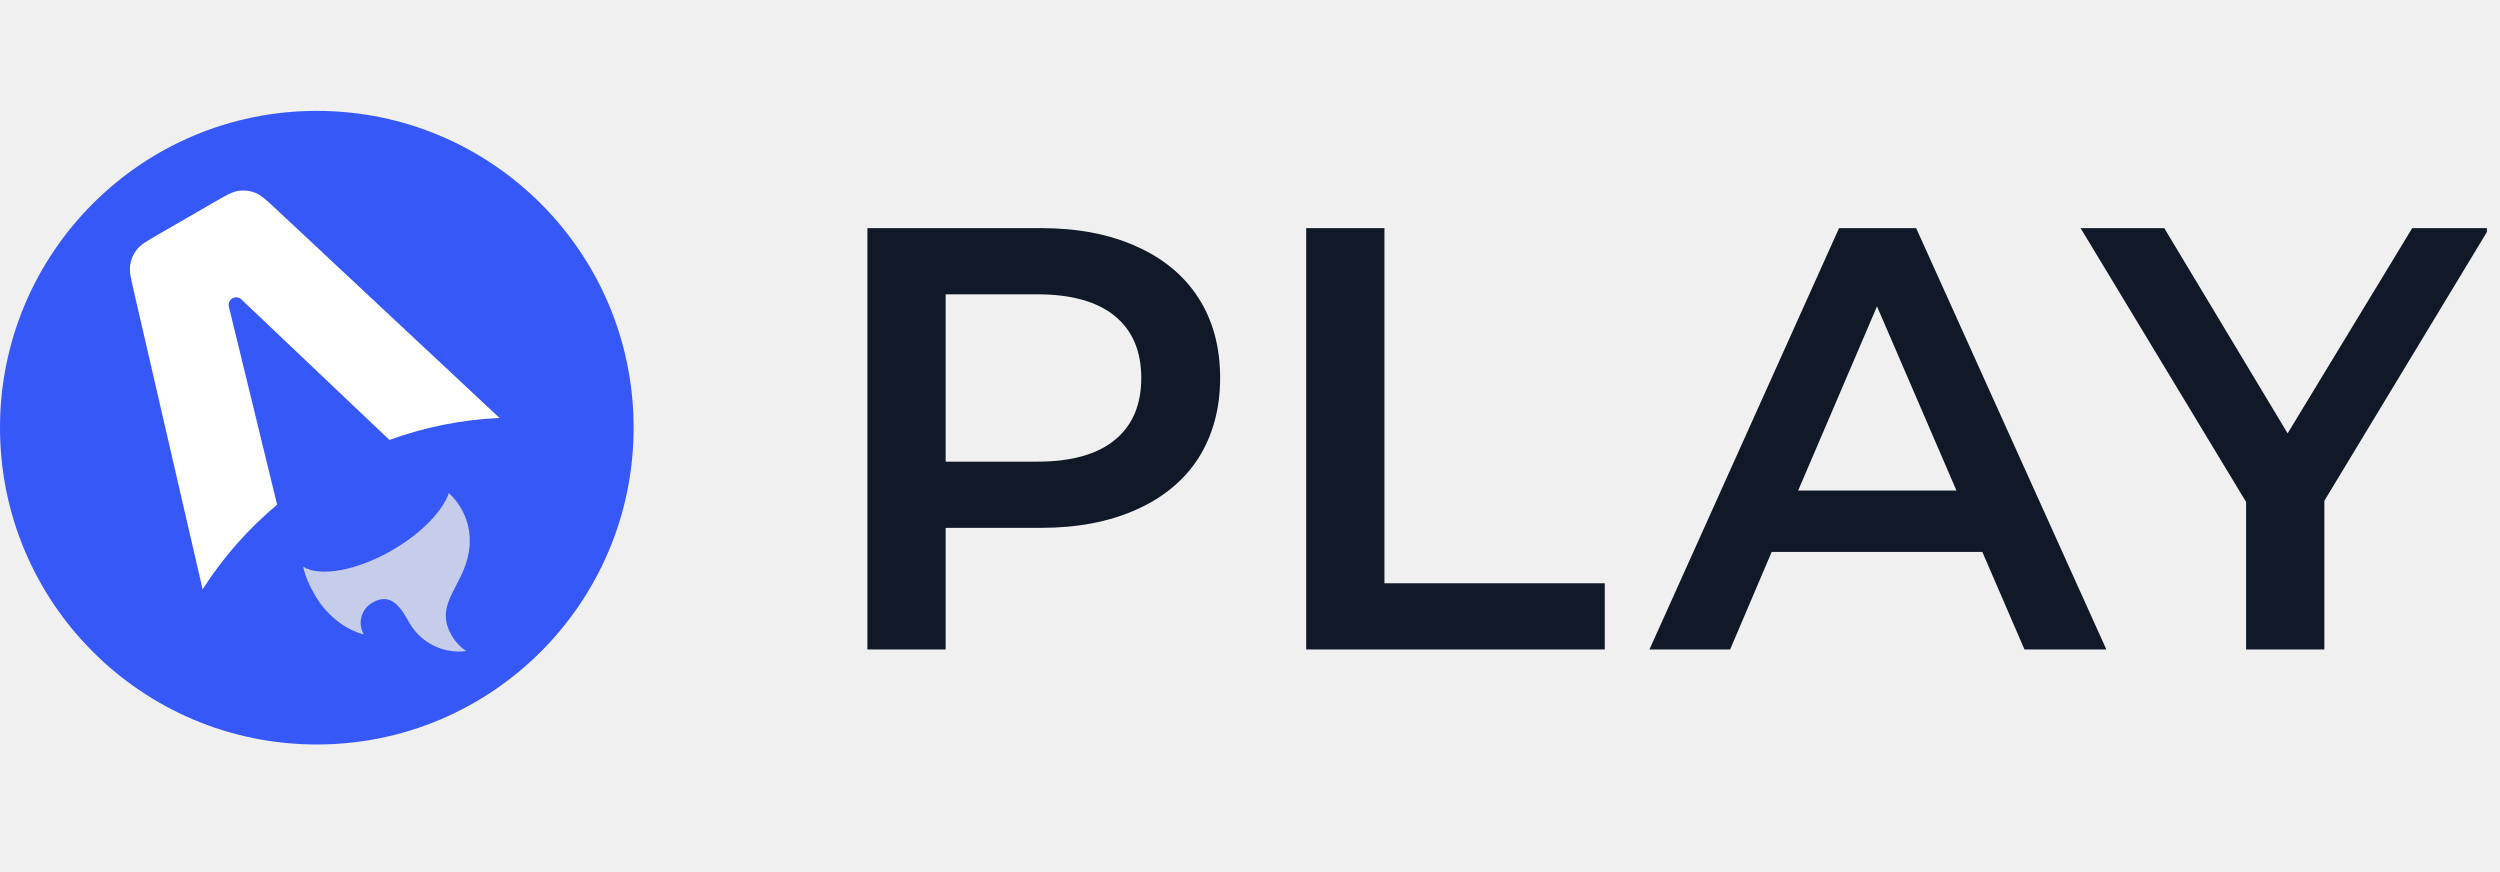
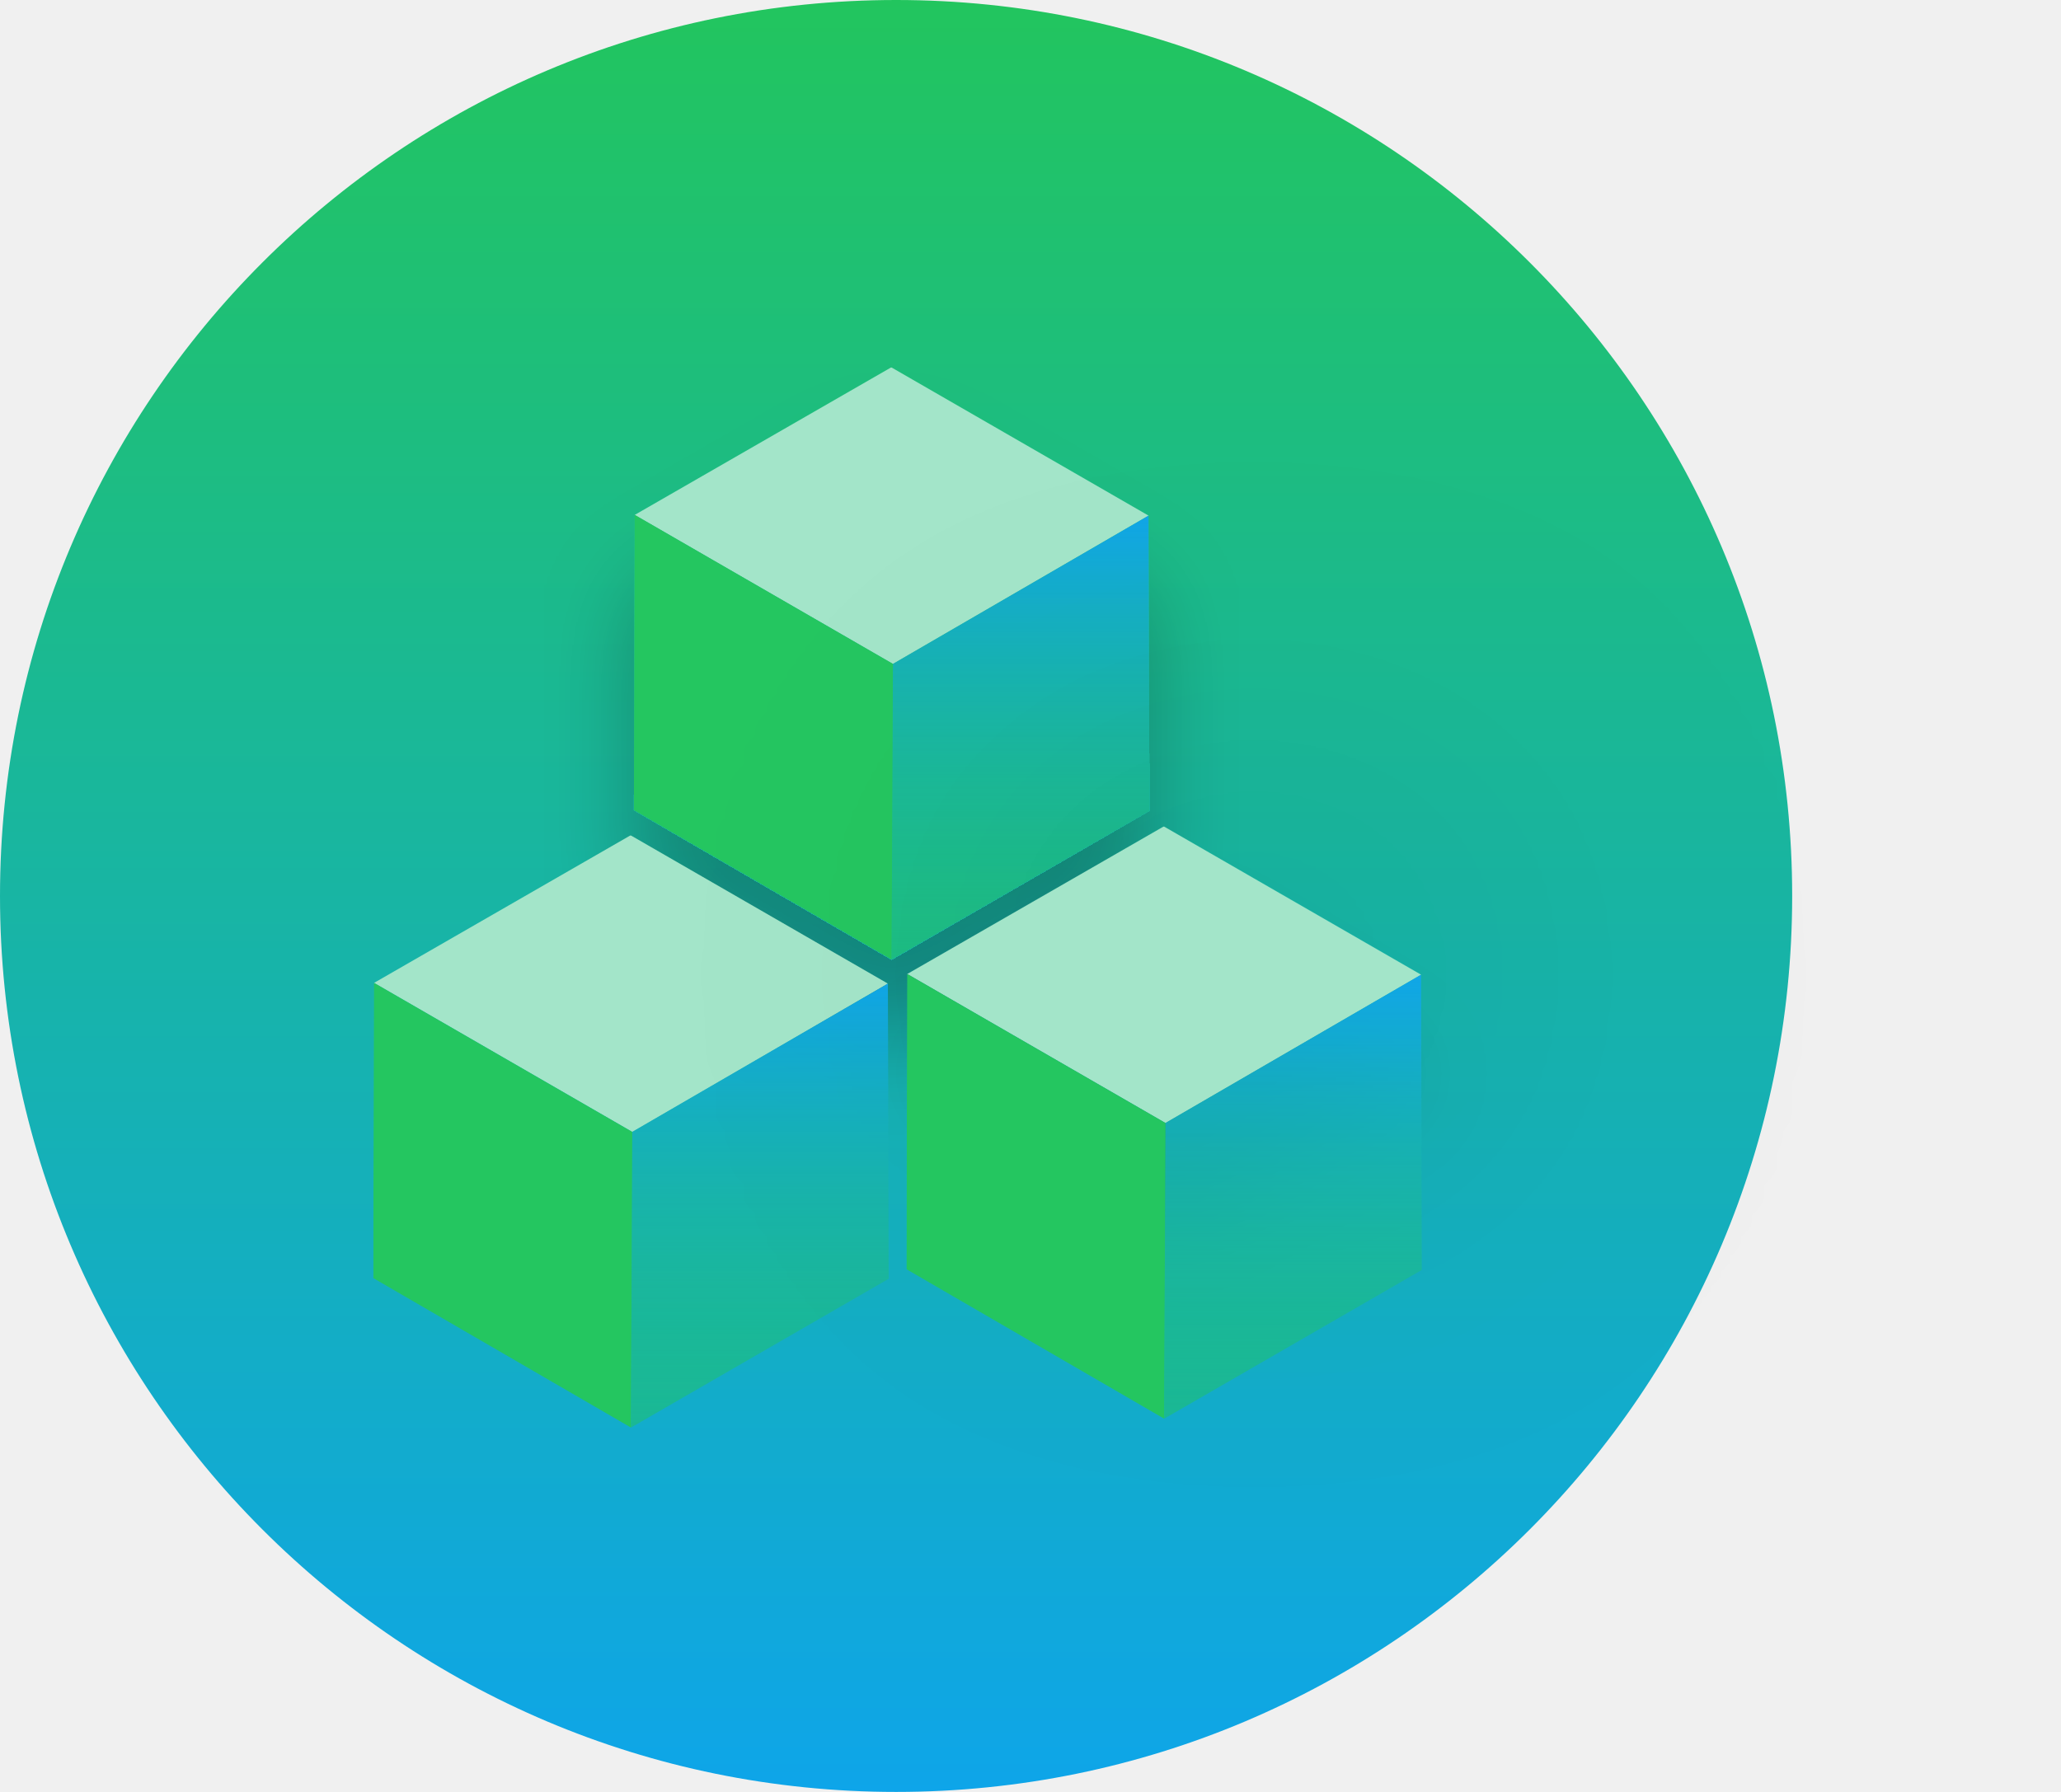
- <svg xmlns="http://www.w3.org/2000/svg" width="132" height="46" viewBox="0 0 132 46" fill="none">
-   <g clip-path="url(#clip0_304_59)">
-     <mask id="mask0_304_59" style="mask-type:luminance" maskUnits="userSpaceOnUse" x="0" y="0" width="132" height="46">
-       <path d="M131.309 0H0V46H131.309V0Z" fill="white" />
+ <svg xmlns="http://www.w3.org/2000/svg" width="92" height="80" viewBox="0 0 92 80" fill="none">
+   <circle cx="40" cy="40" r="40" fill="url(#paint0_linear_2203_3497)" />
+   <g filter="url(#filter0_d_2203_3497)">
+     <mask id="mask0_2203_3497" style="mask-type:luminance" maskUnits="userSpaceOnUse" x="28" y="16" width="24" height="14">
+       <path d="M28.297 16.397H51.306V29.776H28.297V16.397Z" fill="white" />
    </mask>
-     <g mask="url(#mask0_304_59)">
-       <path d="M54.952 12.044C56.88 12.044 58.554 12.362 59.973 12.997C61.414 13.633 62.516 14.544 63.279 15.731C64.041 16.917 64.423 18.326 64.423 19.958C64.423 21.568 64.041 22.977 63.279 24.185C62.516 25.371 61.414 26.282 59.973 26.918C58.554 27.553 56.88 27.871 54.952 27.871H49.93V34.291H45.799V12.044H54.952ZM54.761 24.375C56.562 24.375 57.929 23.994 58.861 23.231C59.793 22.468 60.259 21.377 60.259 19.958C60.259 18.538 59.793 17.447 58.861 16.684C57.929 15.921 56.562 15.54 54.761 15.54H49.93V24.375H54.761ZM68.967 12.044H73.099V30.795H84.731V34.291H68.967V12.044ZM104.668 29.143H93.544L91.351 34.291H87.092L97.103 12.044H101.172L111.215 34.291H106.892L104.668 29.143ZM103.301 25.901L99.106 16.176L94.942 25.901H103.301ZM122.726 26.441V34.291H118.594V26.505L109.854 12.044H114.272L120.787 22.881L127.366 12.044H131.434L122.726 26.441Z" fill="#111928" />
-       <path d="M16.727 39.309C25.965 39.309 33.455 31.82 33.455 22.582C33.455 13.344 25.965 5.854 16.727 5.854C7.489 5.854 0 13.344 0 22.582C0 31.82 7.489 39.309 16.727 39.309Z" fill="#3758F9" />
+     <g mask="url(#mask0_2203_3497)">
+       <path d="M39.785 16.399L28.333 22.988L39.859 29.641L51.27 23.02L39.785 16.399Z" fill="#A3E5C9" />
    </g>
-     <path d="M13.469 10.175C13.782 10.297 14.052 10.549 14.592 11.053L26.375 22.068C24.389 22.157 22.428 22.549 20.561 23.229L12.744 15.808C12.682 15.748 12.602 15.711 12.517 15.701C12.431 15.691 12.345 15.709 12.271 15.752C12.196 15.795 12.138 15.861 12.104 15.94C12.07 16.019 12.063 16.107 12.084 16.191L14.631 26.646C13.1 27.927 11.773 29.434 10.698 31.116L7.07 15.391C6.904 14.673 6.822 14.314 6.874 13.982C6.919 13.689 7.039 13.413 7.222 13.18C7.43 12.915 7.749 12.731 8.388 12.362L11.307 10.677C11.947 10.308 12.266 10.123 12.599 10.076C12.893 10.034 13.192 10.069 13.469 10.175Z" fill="white" />
-     <path d="M23.699 26.038C23.359 26.999 22.247 28.163 20.705 29.053C18.812 30.145 16.886 30.472 16.008 29.923C16.12 30.464 16.386 31.003 16.578 31.335C16.578 31.335 17.42 33.022 19.208 33.501C19.045 33.219 19.001 32.883 19.085 32.567C19.17 32.252 19.376 31.983 19.659 31.82C20.668 31.237 21.175 32.118 21.586 32.833L21.623 32.897C22.249 33.981 23.448 34.528 24.617 34.376C24.299 34.161 24.035 33.877 23.844 33.544C23.247 32.51 23.632 31.775 24.079 30.92C24.434 30.24 24.83 29.484 24.802 28.443C24.786 27.882 24.631 27.333 24.349 26.848C24.171 26.538 23.95 26.267 23.699 26.038Z" fill="#C6CDEB" />
+     <mask id="mask1_2203_3497" style="mask-type:luminance" maskUnits="userSpaceOnUse" x="39" y="22" width="13" height="21">
+       <path d="M39.714 22.9H51.306V42.843H39.714V22.9Z" fill="white" />
+     </mask>
+     <g mask="url(#mask1_2203_3497)">
+       <path d="M51.27 23.02L39.859 29.641L39.802 42.841L51.307 36.198L51.27 23.02Z" fill="url(#paint1_linear_2203_3497)" />
+     </g>
+     <mask id="mask2_2203_3497" style="mask-type:luminance" maskUnits="userSpaceOnUse" x="28" y="22" width="12" height="21">
+       <path d="M28.297 22.9H39.89V42.843H28.297V22.9Z" fill="white" />
+     </mask>
+     <g mask="url(#mask2_2203_3497)">
+       <path d="M28.333 22.988L28.296 36.167L39.801 42.841L39.859 29.641L28.333 22.988Z" fill="#24C660" />
+     </g>
+   </g>
+   <g filter="url(#filter1_d_2203_3497)">
+     <mask id="mask3_2203_3497" style="mask-type:luminance" maskUnits="userSpaceOnUse" x="16" y="37" width="24" height="14">
+       <path d="M16.661 37.289H39.669V50.669H16.661V37.289Z" fill="white" />
+     </mask>
+     <g mask="url(#mask3_2203_3497)">
+       <path d="M28.149 37.291L16.697 43.881L28.223 50.534L39.634 43.913L28.149 37.291Z" fill="#A3E5C9" />
+     </g>
+   </g>
+   <mask id="mask4_2203_3497" style="mask-type:luminance" maskUnits="userSpaceOnUse" x="28" y="43" width="12" height="21">
+     <path d="M28.077 43.793H39.669V63.736H28.077V43.793Z" fill="white" />
+   </mask>
+   <g mask="url(#mask4_2203_3497)">
+     <path d="M39.634 43.913L28.223 50.534L28.165 63.733L39.671 57.09L39.634 43.913Z" fill="url(#paint2_linear_2203_3497)" />
+   </g>
+   <mask id="mask5_2203_3497" style="mask-type:luminance" maskUnits="userSpaceOnUse" x="16" y="43" width="13" height="21">
+     <path d="M16.661 43.793H28.253V63.736H16.661V43.793Z" fill="white" />
+   </mask>
+   <g mask="url(#mask5_2203_3497)">
+     <path d="M16.697 43.881L16.66 57.059L28.165 63.733L28.223 50.534L16.697 43.881Z" fill="#24C660" />
+   </g>
+   <g filter="url(#filter2_d_2203_3497)">
+     <mask id="mask6_2203_3497" style="mask-type:luminance" maskUnits="userSpaceOnUse" x="40" y="36" width="24" height="15">
+       <path d="M40.463 36.893H63.471V50.272H40.463V36.893Z" fill="white" />
+     </mask>
+     <g mask="url(#mask6_2203_3497)">
+       <path d="M51.95 36.895L40.498 43.484L52.025 50.137L63.435 43.516L51.95 36.895Z" fill="#A3E5C9" />
+     </g>
+   </g>
+   <mask id="mask7_2203_3497" style="mask-type:luminance" maskUnits="userSpaceOnUse" x="51" y="43" width="13" height="21">
+     <path d="M51.879 43.396H63.471V63.339H51.879V43.396Z" fill="white" />
+   </mask>
+   <g mask="url(#mask7_2203_3497)">
+     <path d="M63.435 43.516L52.024 50.137L51.967 63.337L63.472 56.694L63.435 43.516Z" fill="url(#paint3_linear_2203_3497)" />
+   </g>
+   <mask id="mask8_2203_3497" style="mask-type:luminance" maskUnits="userSpaceOnUse" x="40" y="43" width="13" height="21">
+     <path d="M40.463 43.396H52.055V63.339H40.463V43.396Z" fill="white" />
+   </mask>
+   <g mask="url(#mask8_2203_3497)">
+     <path d="M40.498 43.484L40.461 56.663L51.967 63.337L52.025 50.137L40.498 43.484Z" fill="#24C660" />
  </g>
  <defs>
-     <clipPath id="clip0_304_59">
-       <rect width="132" height="46" fill="white" />
-     </clipPath>
+     <filter id="filter0_d_2203_3497" x="24.297" y="16.399" width="31.008" height="34.442" filterUnits="userSpaceOnUse" color-interpolation-filters="sRGB">
+       <feFlood flood-opacity="0" result="BackgroundImageFix" />
+       <feColorMatrix in="SourceAlpha" type="matrix" values="0 0 0 0 0 0 0 0 0 0 0 0 0 0 0 0 0 0 127 0" result="hardAlpha" />
+       <feOffset dy="4" />
+       <feGaussianBlur stdDeviation="2" />
+       <feComposite in2="hardAlpha" operator="out" />
+       <feColorMatrix type="matrix" values="0 0 0 0 0 0 0 0 0 0 0 0 0 0 0 0 0 0 0.25 0" />
+       <feBlend mode="normal" in2="BackgroundImageFix" result="effect1_dropShadow_2203_3497" />
+       <feBlend mode="normal" in="SourceGraphic" in2="effect1_dropShadow_2203_3497" result="shape" />
+     </filter>
+     <filter id="filter1_d_2203_3497" x="16.697" y="37.291" width="50.937" height="21.242" filterUnits="userSpaceOnUse" color-interpolation-filters="sRGB">
+       <feFlood flood-opacity="0" result="BackgroundImageFix" />
+       <feColorMatrix in="SourceAlpha" type="matrix" values="0 0 0 0 0 0 0 0 0 0 0 0 0 0 0 0 0 0 127 0" result="hardAlpha" />
+       <feOffset dx="24" dy="4" />
+       <feGaussianBlur stdDeviation="2" />
+       <feComposite in2="hardAlpha" operator="out" />
+       <feColorMatrix type="matrix" values="0 0 0 0 0 0 0 0 0 0 0 0 0 0 0 0 0 0 0.13 0" />
+       <feBlend mode="normal" in2="BackgroundImageFix" result="effect1_dropShadow_2203_3497" />
+       <feBlend mode="normal" in="SourceGraphic" in2="effect1_dropShadow_2203_3497" result="shape" />
+     </filter>
+     <filter id="filter2_d_2203_3497" x="20.498" y="12.895" width="70.937" height="61.242" filterUnits="userSpaceOnUse" color-interpolation-filters="sRGB">
+       <feFlood flood-opacity="0" result="BackgroundImageFix" />
+       <feColorMatrix in="SourceAlpha" type="matrix" values="0 0 0 0 0 0 0 0 0 0 0 0 0 0 0 0 0 0 127 0" result="hardAlpha" />
+       <feOffset dx="4" />
+       <feGaussianBlur stdDeviation="12" />
+       <feComposite in2="hardAlpha" operator="out" />
+       <feColorMatrix type="matrix" values="0 0 0 0 0 0 0 0 0 0 0 0 0 0 0 0 0 0 0.13 0" />
+       <feBlend mode="normal" in2="BackgroundImageFix" result="effect1_dropShadow_2203_3497" />
+       <feBlend mode="normal" in="SourceGraphic" in2="effect1_dropShadow_2203_3497" result="shape" />
+     </filter>
+     <linearGradient id="paint0_linear_2203_3497" x1="40" y1="0" x2="40" y2="80" gradientUnits="userSpaceOnUse">
+       <stop stop-color="#22C55E" />
+       <stop offset="1" stop-color="#0EA5E9" />
+     </linearGradient>
+     <linearGradient id="paint1_linear_2203_3497" x1="45.554" y1="23.02" x2="45.554" y2="42.841" gradientUnits="userSpaceOnUse">
+       <stop stop-color="#10A6E8" />
+       <stop offset="1" stop-color="#22C55E" stop-opacity="0.5" />
+     </linearGradient>
+     <linearGradient id="paint2_linear_2203_3497" x1="33.918" y1="43.913" x2="33.918" y2="63.733" gradientUnits="userSpaceOnUse">
+       <stop stop-color="#10A6E8" />
+       <stop offset="1" stop-color="#22C55E" stop-opacity="0.5" />
+     </linearGradient>
+     <linearGradient id="paint3_linear_2203_3497" x1="57.719" y1="43.516" x2="57.719" y2="63.337" gradientUnits="userSpaceOnUse">
+       <stop stop-color="#10A6E8" />
+       <stop offset="1" stop-color="#22C55E" stop-opacity="0.5" />
+     </linearGradient>
  </defs>
</svg>
